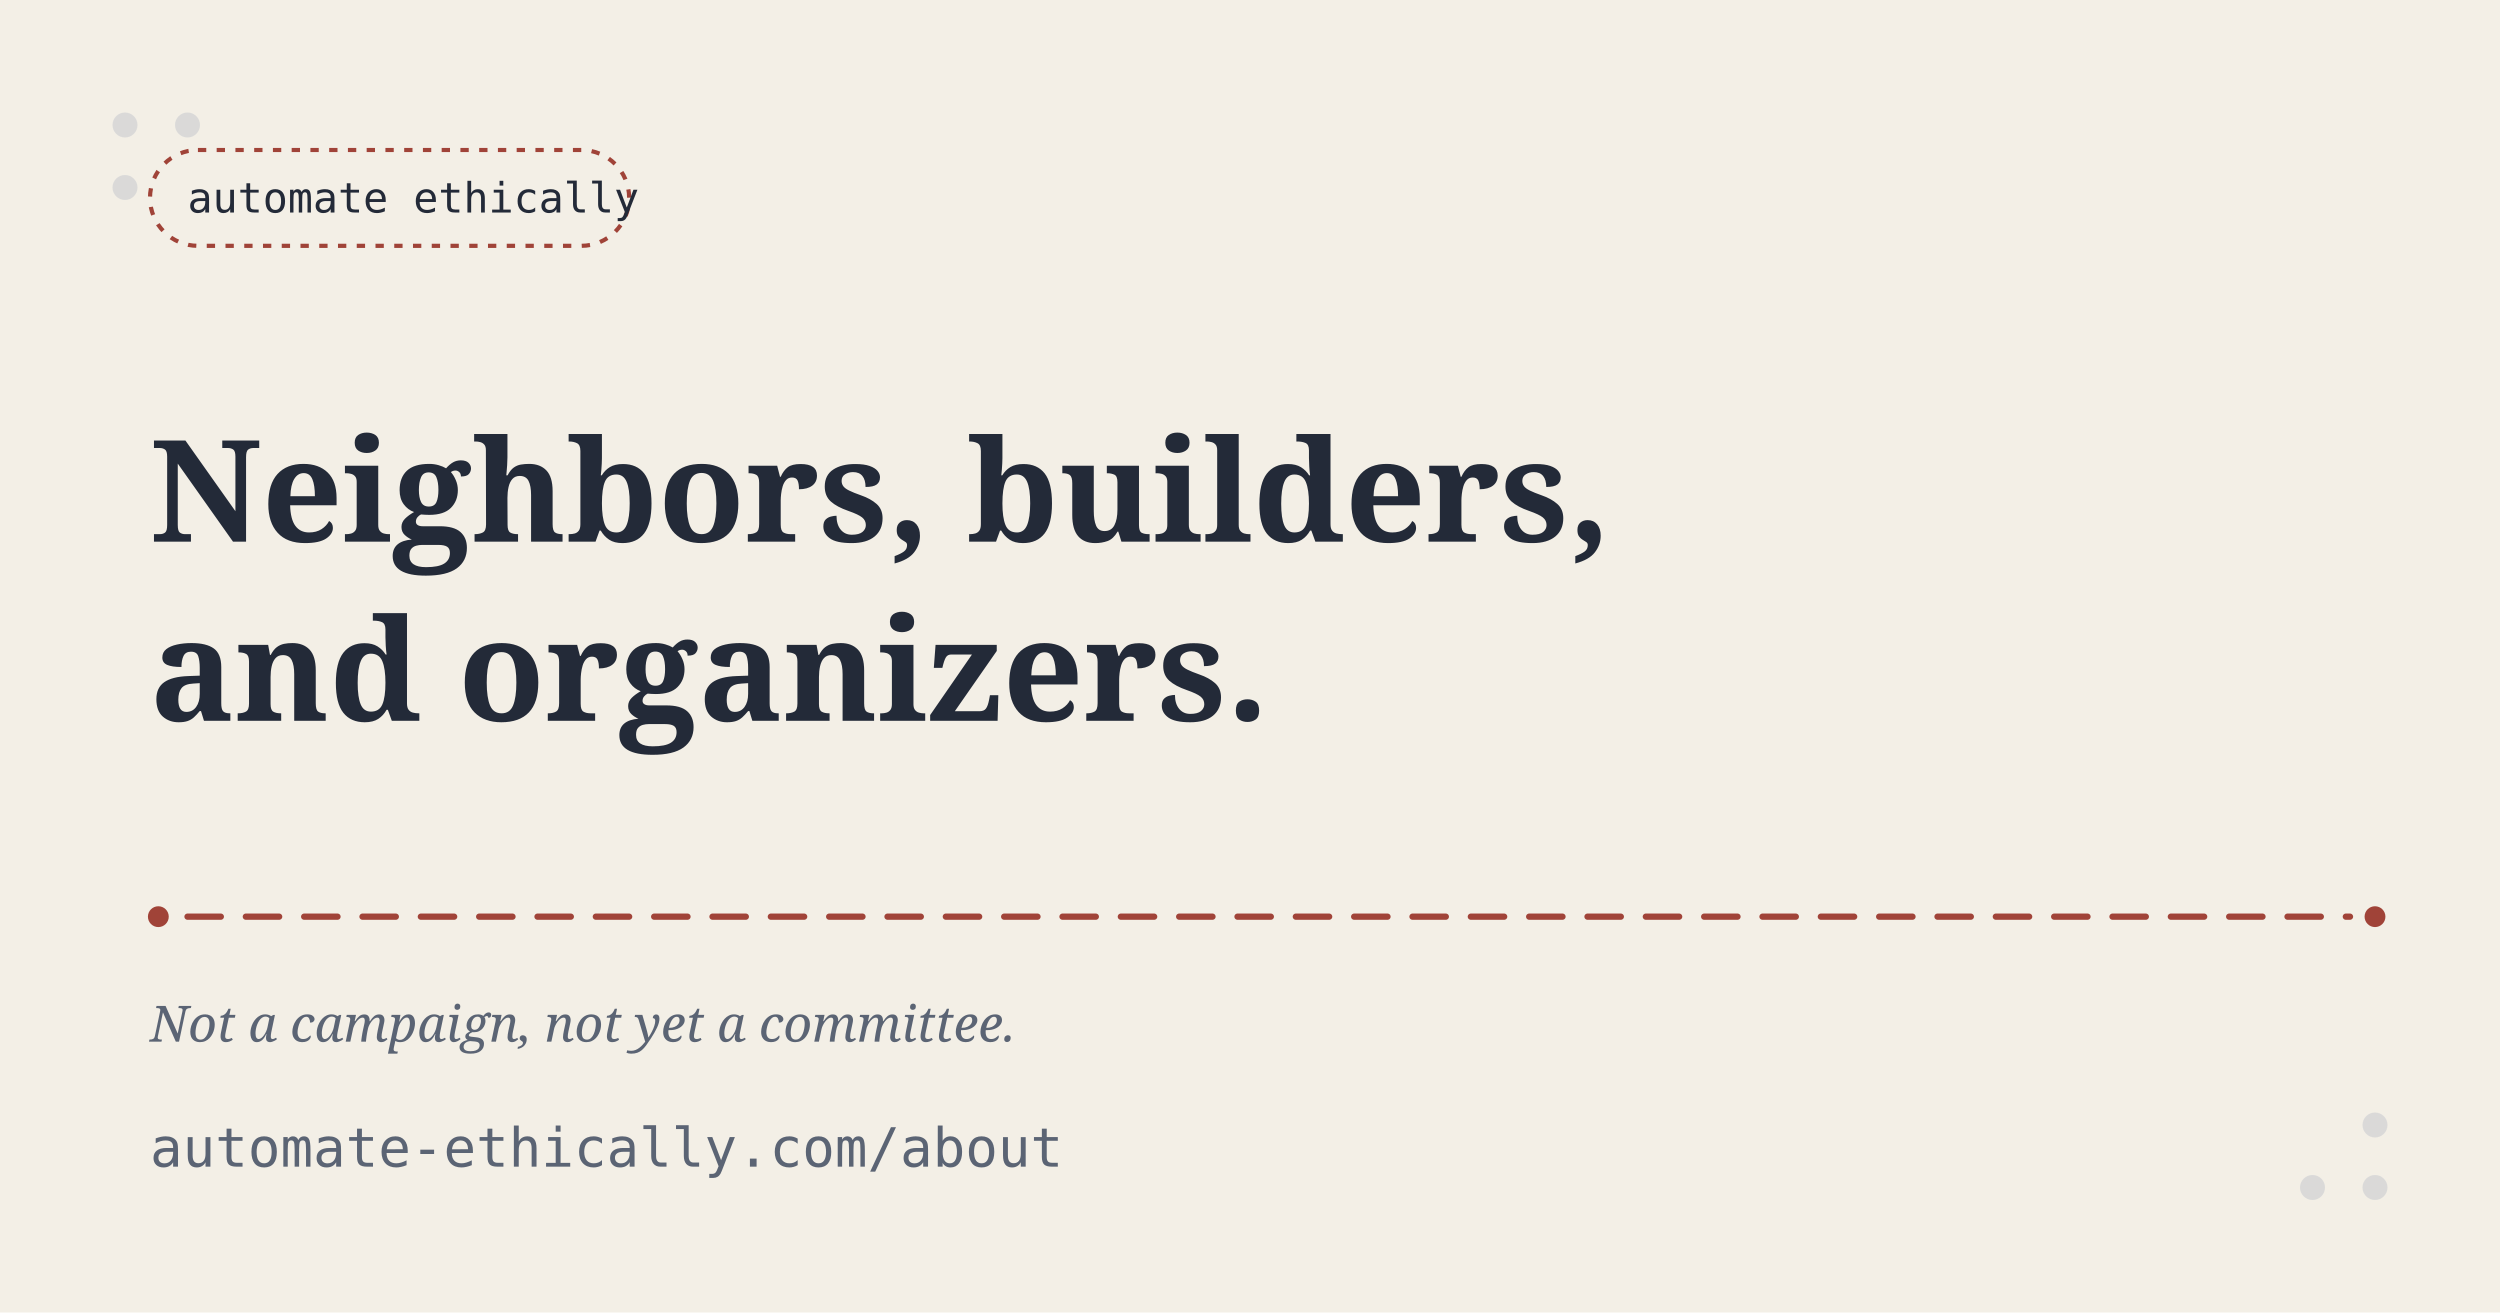
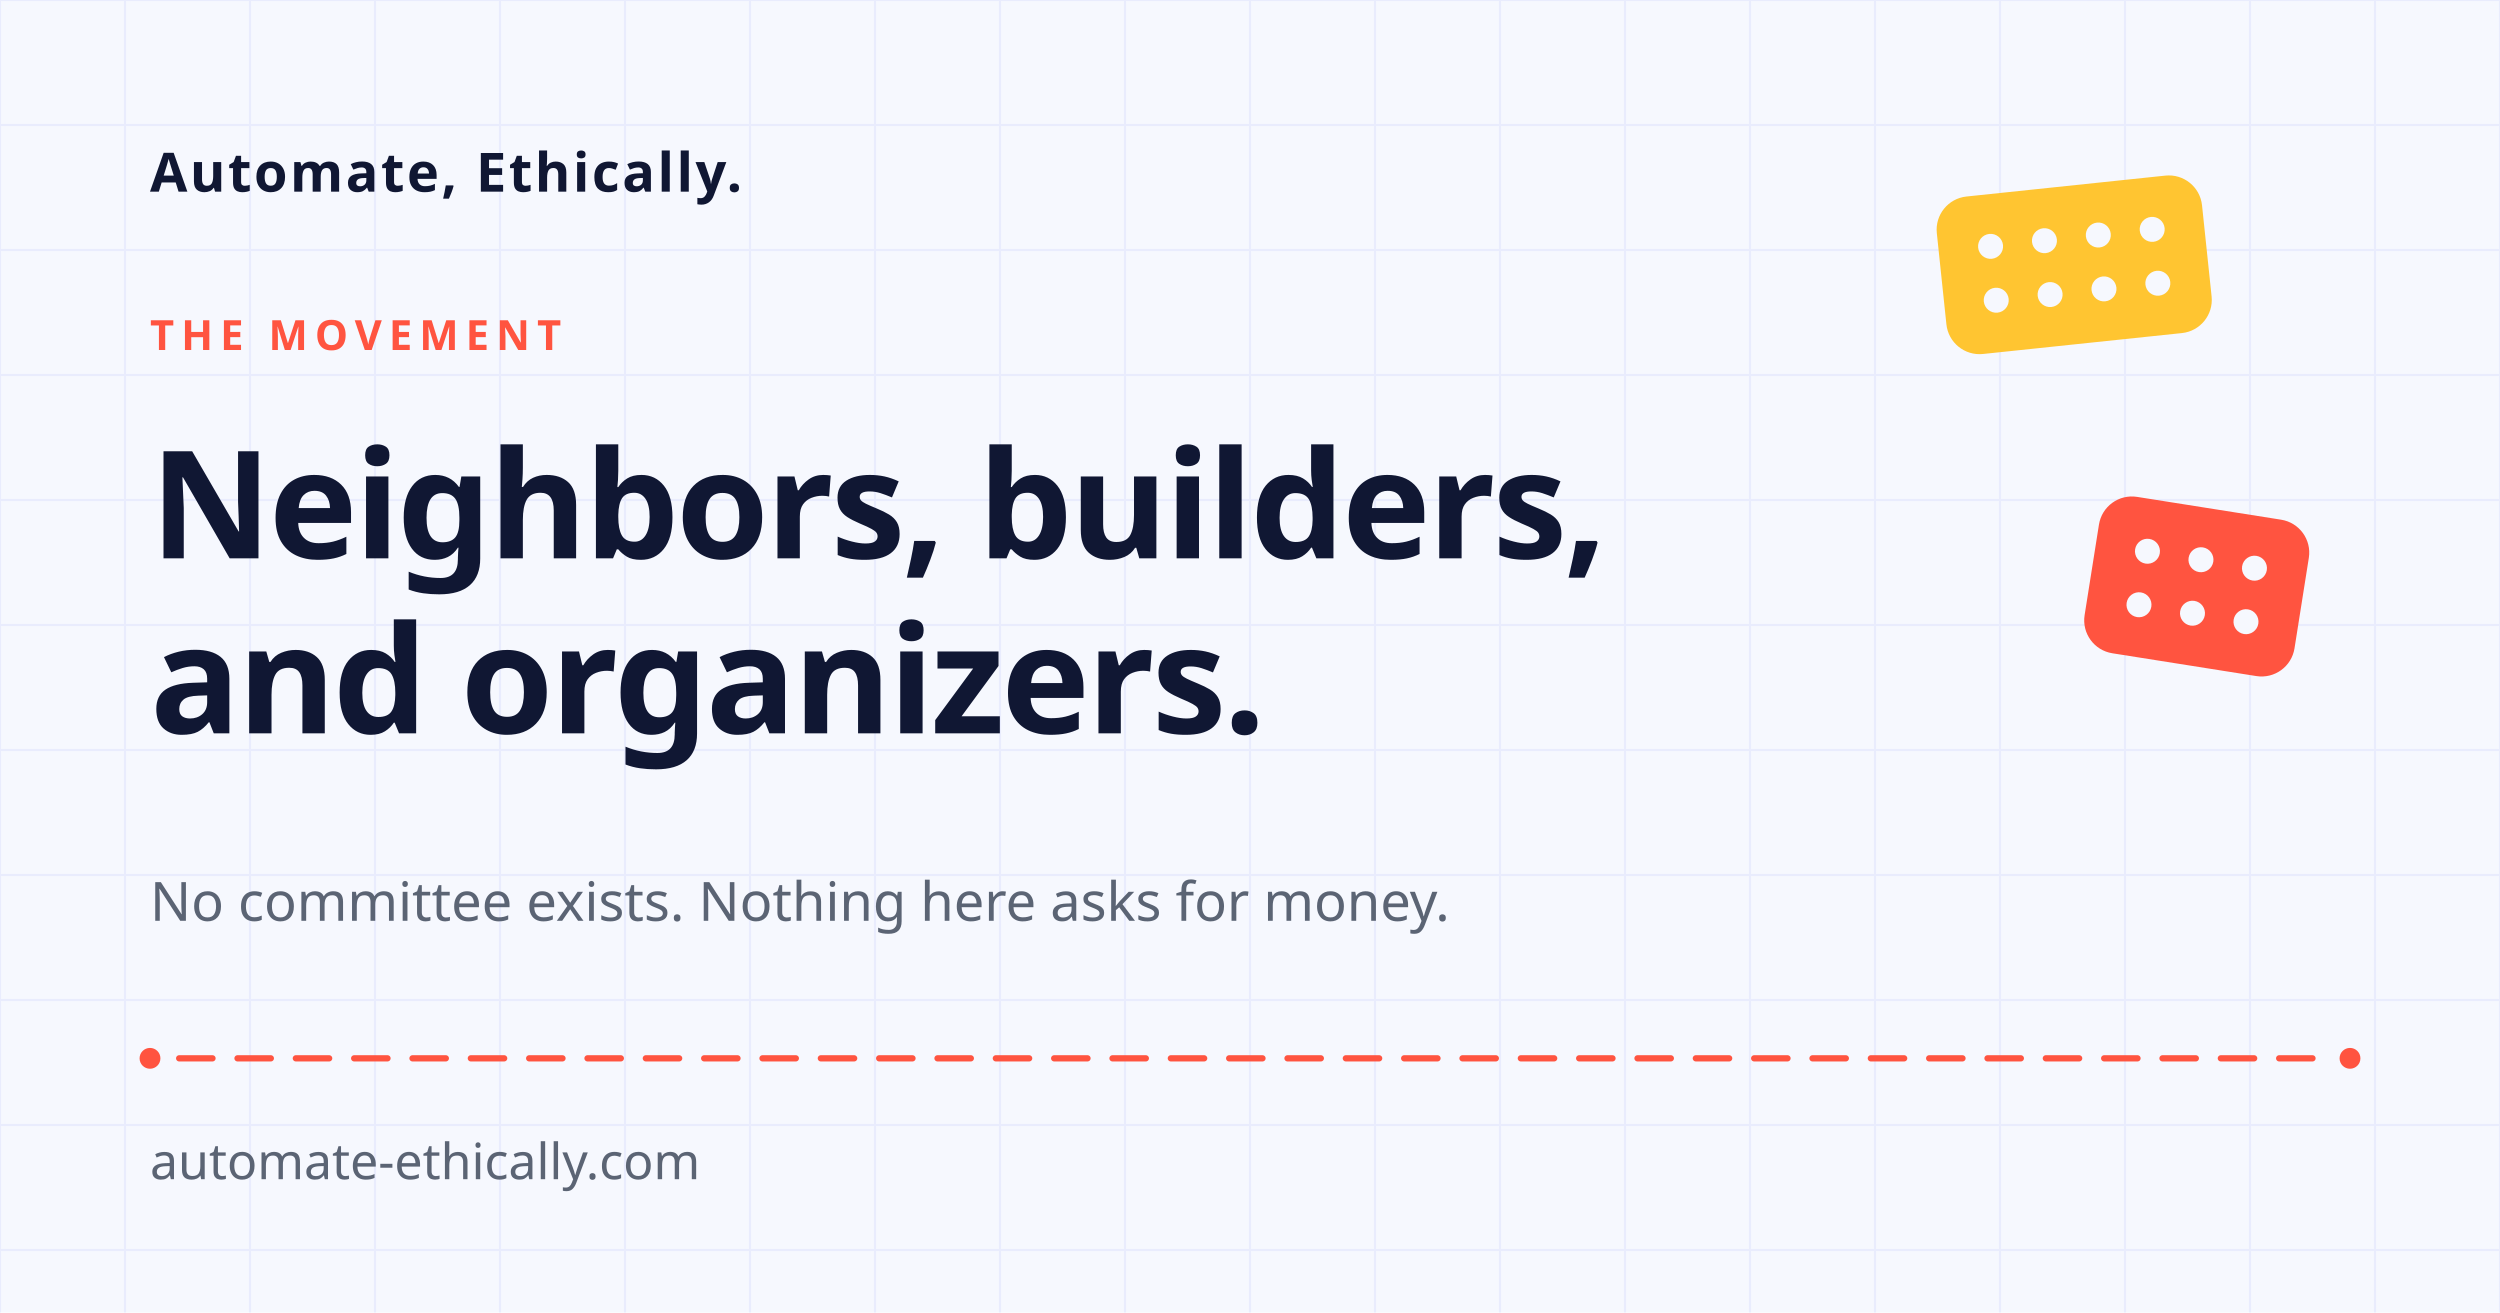
<svg xmlns="http://www.w3.org/2000/svg" width="1200" height="630" viewBox="0 0 1200 630">
-   <rect width="1200" height="630" fill="#f3efe6" />
-   <g fill="#3b5386" opacity="0.14">
-     <circle cx="60" cy="60" r="6" />
-     <circle cx="90" cy="60" r="6" />
-     <circle cx="60" cy="90" r="6" />
-     <circle cx="1140" cy="570" r="6" />
-     <circle cx="1110" cy="570" r="6" />
-     <circle cx="1140" cy="540" r="6" />
+   <rect width="1200" height="630" fill="#f6f8fe" />
+   <g stroke="#2b4bf2" stroke-width="1" opacity="0.07">
+     <line x1="0" y1="0" x2="0" y2="630" />
+     <line x1="60" y1="0" x2="60" y2="630" />
+     <line x1="120" y1="0" x2="120" y2="630" />
+     <line x1="180" y1="0" x2="180" y2="630" />
+     <line x1="240" y1="0" x2="240" y2="630" />
+     <line x1="300" y1="0" x2="300" y2="630" />
+     <line x1="360" y1="0" x2="360" y2="630" />
+     <line x1="420" y1="0" x2="420" y2="630" />
+     <line x1="480" y1="0" x2="480" y2="630" />
+     <line x1="540" y1="0" x2="540" y2="630" />
+     <line x1="600" y1="0" x2="600" y2="630" />
+     <line x1="660" y1="0" x2="660" y2="630" />
+     <line x1="720" y1="0" x2="720" y2="630" />
+     <line x1="780" y1="0" x2="780" y2="630" />
+     <line x1="840" y1="0" x2="840" y2="630" />
+     <line x1="900" y1="0" x2="900" y2="630" />
+     <line x1="960" y1="0" x2="960" y2="630" />
+     <line x1="1020" y1="0" x2="1020" y2="630" />
+     <line x1="1080" y1="0" x2="1080" y2="630" />
+     <line x1="1140" y1="0" x2="1140" y2="630" />
+     <line x1="1200" y1="0" x2="1200" y2="630" />
+     <line x1="0" y1="0" x2="1200" y2="0" />
+     <line x1="0" y1="60" x2="1200" y2="60" />
+     <line x1="0" y1="120" x2="1200" y2="120" />
+     <line x1="0" y1="180" x2="1200" y2="180" />
+     <line x1="0" y1="240" x2="1200" y2="240" />
+     <line x1="0" y1="300" x2="1200" y2="300" />
+     <line x1="0" y1="360" x2="1200" y2="360" />
+     <line x1="0" y1="420" x2="1200" y2="420" />
+     <line x1="0" y1="480" x2="1200" y2="480" />
+     <line x1="0" y1="540" x2="1200" y2="540" />
+     <line x1="0" y1="600" x2="1200" y2="600" />
  </g>
-   <rect x="72" y="72" width="230" height="46" rx="23" fill="none" stroke="#a04338" stroke-width="2" stroke-dasharray="4 5" />
-   <text x="90" y="102" font-family="ui-monospace, 'SF Mono', Menlo, Consolas, monospace" font-size="20" fill="#232a38">automate ethically</text>
-   <text x="72" y="260" font-family="Georgia, 'Iowan Old Style', serif" font-size="68" font-weight="600" fill="#232a38">Neighbors, builders,</text>
-   <text x="72" y="346" font-family="Georgia, 'Iowan Old Style', serif" font-size="68" font-weight="600" fill="#232a38">and organizers.</text>
-   <g stroke="#a04338" stroke-width="3" stroke-linecap="round">
-     <circle cx="76" cy="440" r="5" fill="#a04338" stroke="none" />
-     <line x1="90" y1="440" x2="1128" y2="440" stroke-dasharray="16 12" />
-     <circle cx="1140" cy="440" r="5" fill="#a04338" stroke="none" />
+   <g transform="translate(928 96) rotate(-6)">
+     <rect width="128" height="76" rx="16" fill="#ffc531" />
+     <circle cx="25" cy="25" r="6" fill="#f6f8fe" />
+     <circle cx="51" cy="25" r="6" fill="#f6f8fe" />
+     <circle cx="77" cy="25" r="6" fill="#f6f8fe" />
+     <circle cx="103" cy="25" r="6" fill="#f6f8fe" />
+     <circle cx="25" cy="51" r="6" fill="#f6f8fe" />
+     <circle cx="51" cy="51" r="6" fill="#f6f8fe" />
+     <circle cx="77" cy="51" r="6" fill="#f6f8fe" />
+     <circle cx="103" cy="51" r="6" fill="#f6f8fe" />
  </g>
-   <text x="72" y="500" font-family="Georgia, 'Iowan Old Style', serif" font-size="24" font-style="italic" fill="#5b6474">Not a campaign, not yet a committee.</text>
-   <text x="72" y="560" font-family="ui-monospace, 'SF Mono', Menlo, Consolas, monospace" font-size="26" fill="#5b6474">automate-ethically.com/about</text>
+   <g transform="translate(1010 236) rotate(9)">
+     <rect width="102" height="76" rx="16" fill="#ff5440" />
+     <circle cx="25" cy="25" r="6" fill="#f6f8fe" />
+     <circle cx="51" cy="25" r="6" fill="#f6f8fe" />
+     <circle cx="77" cy="25" r="6" fill="#f6f8fe" />
+     <circle cx="25" cy="51" r="6" fill="#f6f8fe" />
+     <circle cx="51" cy="51" r="6" fill="#f6f8fe" />
+     <circle cx="77" cy="51" r="6" fill="#f6f8fe" />
+   </g>
+   <text x="72" y="92" font-family="Space Grotesk" font-size="26" font-weight="700" fill="#101733" letter-spacing="1.2">Automate, Ethically.</text>
+   <text x="72" y="168" text-anchor="start" font-family="DM Sans" font-size="20" font-weight="700" fill="#ff5440" letter-spacing="3.4">THE MOVEMENT</text>
+   <text x="72" y="268" text-anchor="start" font-family="Space Grotesk" font-size="72" font-weight="700" fill="#101733" letter-spacing="-1.5">Neighbors, builders,</text>
+   <text x="72" y="352" text-anchor="start" font-family="Space Grotesk" font-size="72" font-weight="700" fill="#101733" letter-spacing="-1.5">and organizers.</text>
+   <text x="72" y="442" font-family="DM Sans" font-size="26" fill="#5b6474">No committee exists. Nothing here asks for money.</text>
+   <g stroke="#ff5440" stroke-width="3" stroke-linecap="round">
+     <circle cx="72" cy="508" r="5" fill="#ff5440" stroke="none" />
+     <line x1="86" y1="508" x2="1114" y2="508" stroke-dasharray="16 12" />
+     <circle cx="1128" cy="508" r="5" fill="#ff5440" stroke="none" />
+   </g>
+   <text x="72" y="566" text-anchor="start" font-family="DM Sans" font-size="24" fill="#5b6474">automate-ethically.com</text>
</svg>
